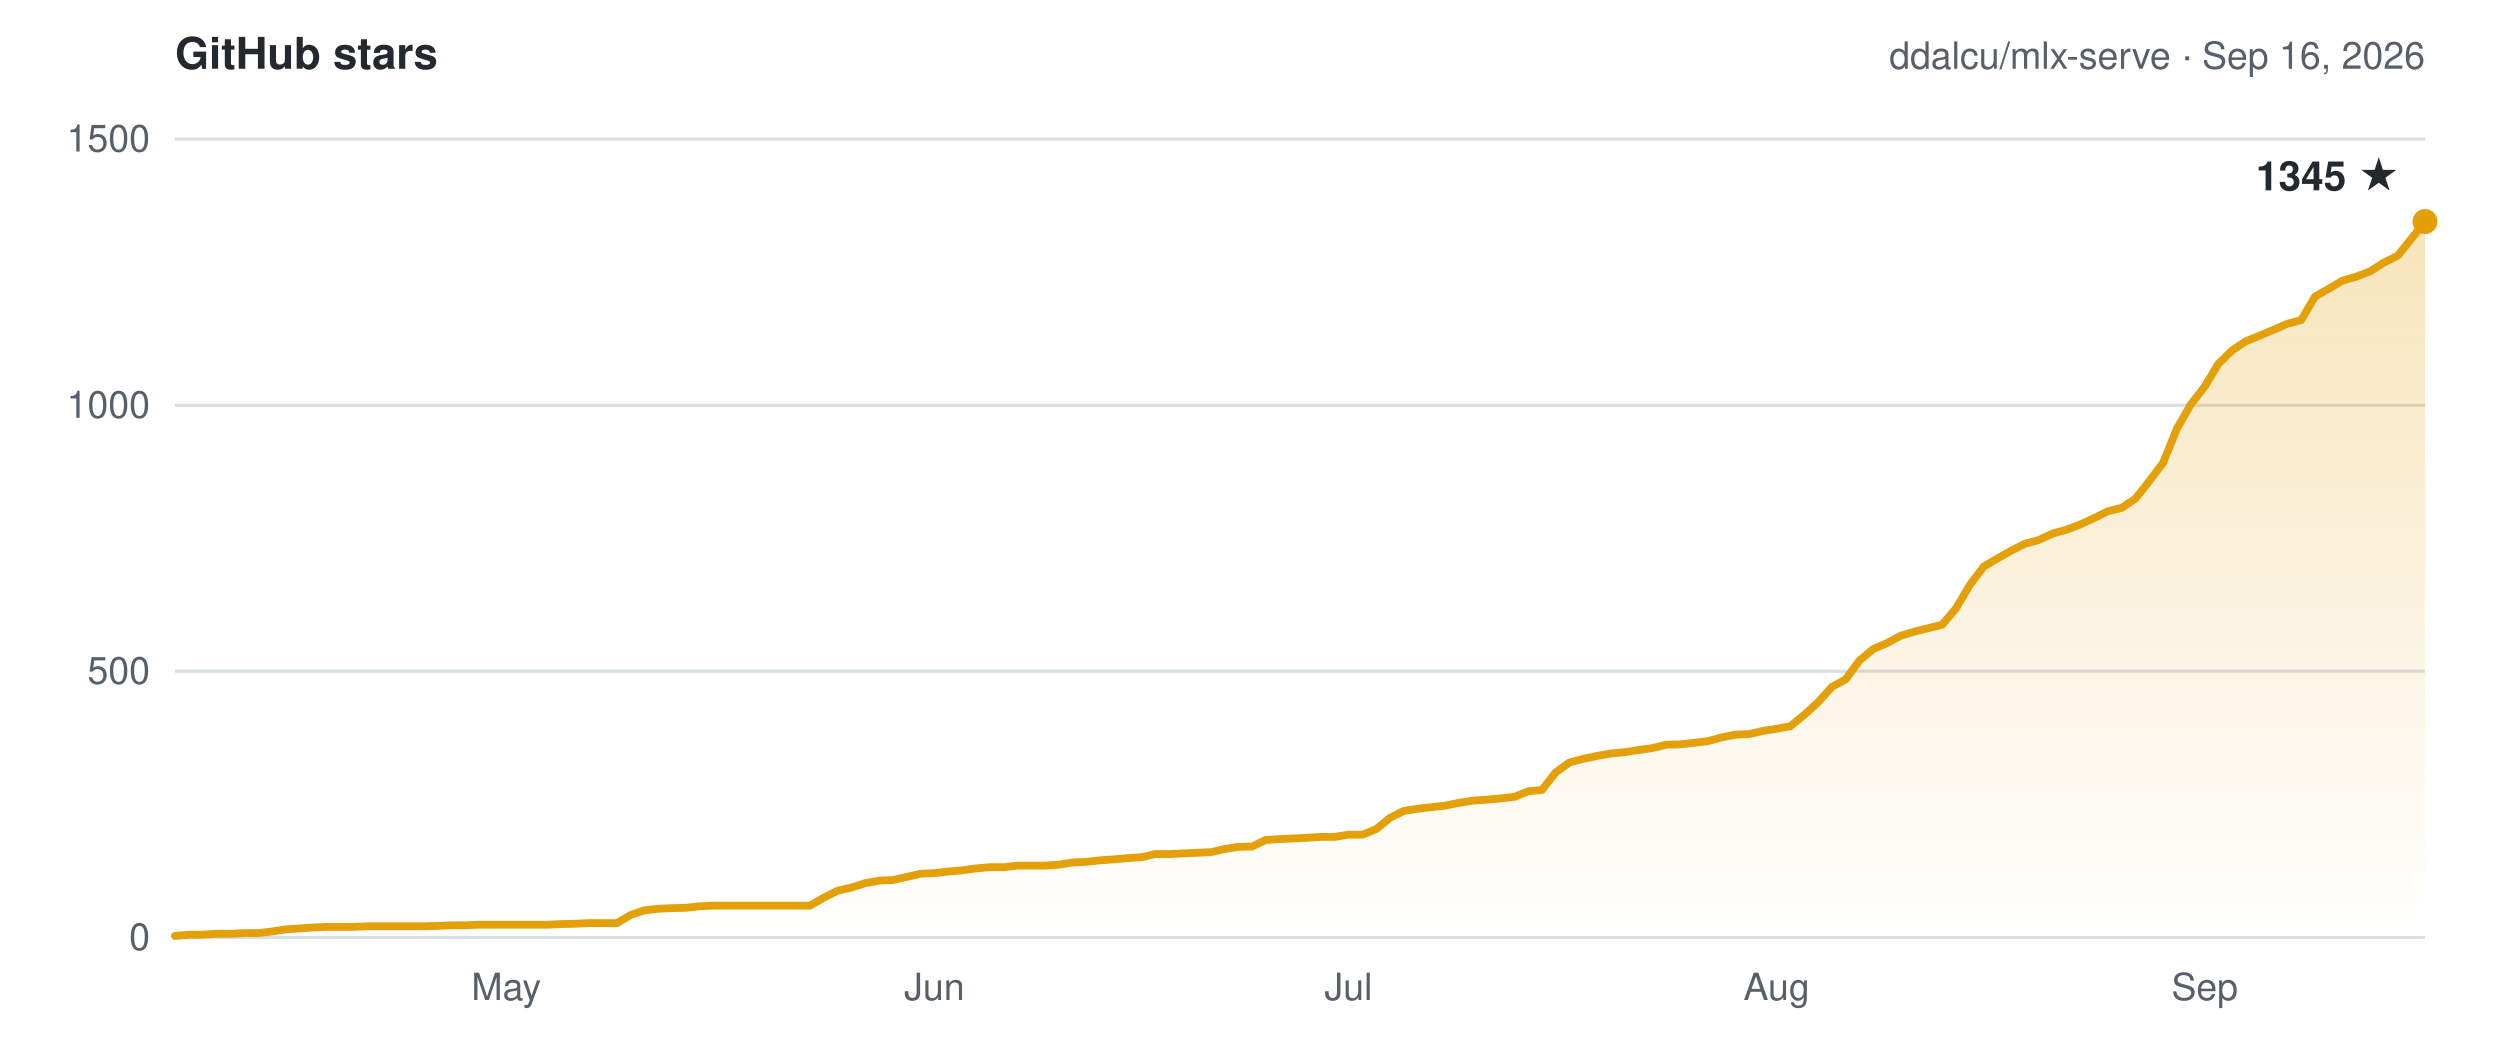
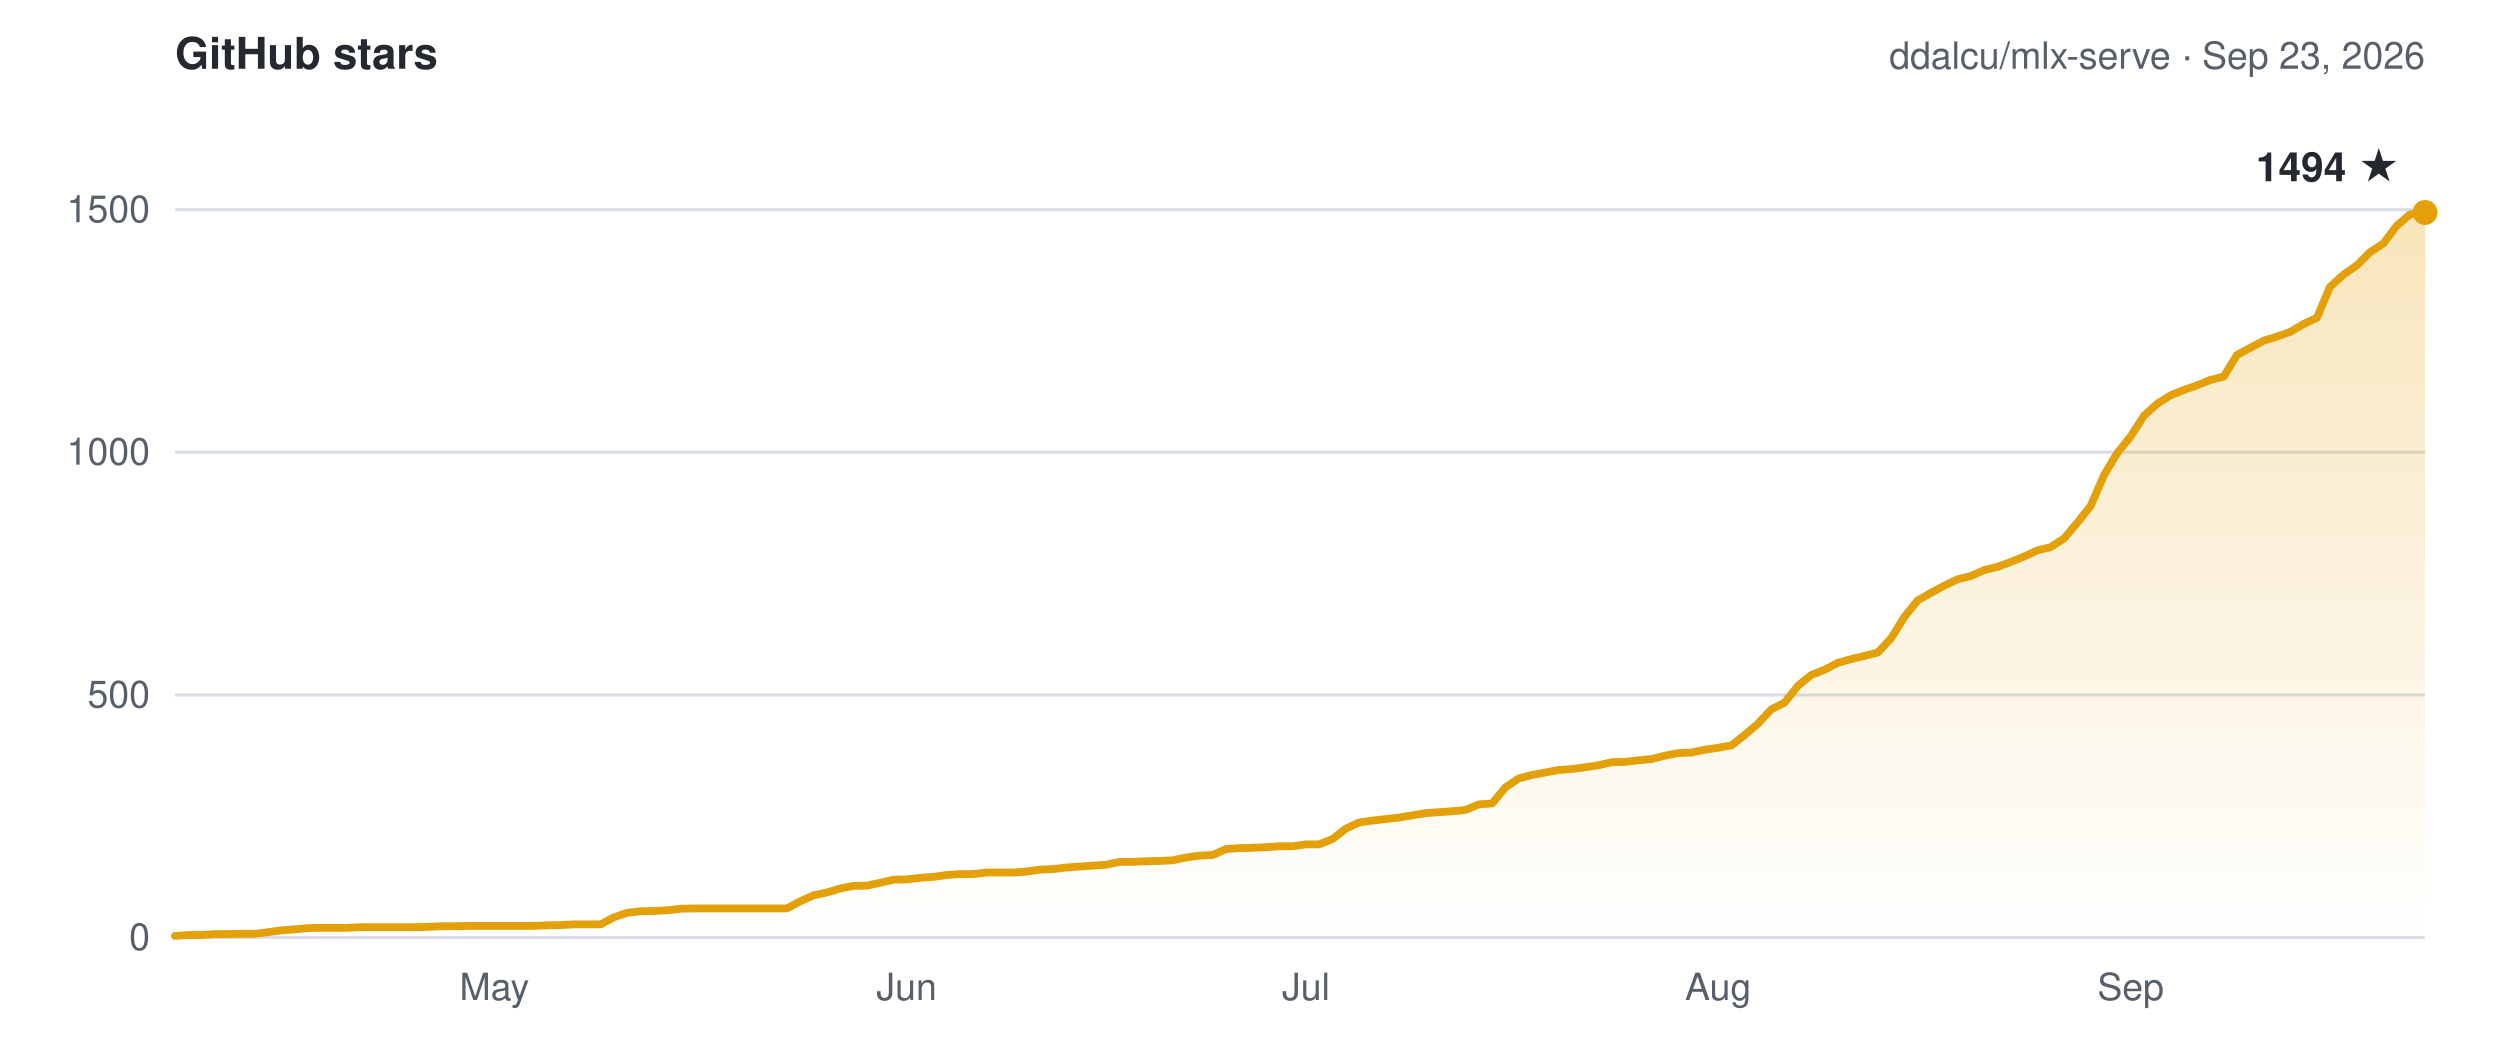
<svg xmlns="http://www.w3.org/2000/svg" viewBox="0 0 800 340" font-family="-apple-system,'Segoe UI',Helvetica,Arial,sans-serif">
  <defs>
    <linearGradient id="g" x1="0" y1="0" x2="0" y2="1">
      <stop offset="0" stop-color="#e3a008" stop-opacity="0.28" />
      <stop offset="1" stop-color="#e3a008" stop-opacity="0" />
    </linearGradient>
  </defs>
  <text x="56" y="22" font-size="14" font-weight="600" fill="#24292f">GitHub stars</text>
-   <text x="776" y="22" font-size="12" text-anchor="end" fill="#57606a">ddalcu/mlx-serve · Sep 16, 2026</text>
+   <text x="776" y="22" font-size="12" text-anchor="end" fill="#57606a">ddalcu/mlx-serve · Sep 23, 2026</text>
  <line x1="56" y1="300.0" x2="776" y2="300.0" stroke="#d8dee4" stroke-width="1" />
  <text x="48" y="304.0" font-size="12" text-anchor="end" fill="#57606a">0</text>
-   <line x1="56" y1="214.8" x2="776" y2="214.8" stroke="#d8dee4" stroke-width="1" />
-   <text x="48" y="218.8" font-size="12" text-anchor="end" fill="#57606a">500</text>
-   <line x1="56" y1="129.7" x2="776" y2="129.7" stroke="#d8dee4" stroke-width="1" />
-   <text x="48" y="133.7" font-size="12" text-anchor="end" fill="#57606a">1000</text>
-   <line x1="56" y1="44.5" x2="776" y2="44.5" stroke="#d8dee4" stroke-width="1" />
-   <text x="48" y="48.5" font-size="12" text-anchor="end" fill="#57606a">1500</text>
-   <text x="162.0" y="320" font-size="12" text-anchor="middle" fill="#57606a">May</text>
-   <text x="299.0" y="320" font-size="12" text-anchor="middle" fill="#57606a">Jun</text>
-   <text x="431.5" y="320" font-size="12" text-anchor="middle" fill="#57606a">Jul</text>
-   <text x="568.5" y="320" font-size="12" text-anchor="middle" fill="#57606a">Aug</text>
-   <text x="705.5" y="320" font-size="12" text-anchor="middle" fill="#57606a">Sep</text>
-   <polygon points="56,300.0 56.0,299.5 60.4,299.1 64.8,299.1 69.3,298.8 73.7,298.8 78.1,298.6 82.5,298.6 86.9,298.1 91.3,297.4 95.8,297.1 100.2,296.8 104.6,296.6 109.0,296.6 113.4,296.6 117.9,296.4 122.3,296.4 126.7,296.4 131.1,296.4 135.5,296.4 139.9,296.3 144.4,296.1 148.8,296.1 153.2,295.9 157.6,295.9 162.0,295.9 166.5,295.9 170.9,295.9 175.3,295.9 179.7,295.7 184.1,295.6 188.5,295.4 193.0,295.4 197.4,295.4 201.8,292.8 206.2,291.3 210.6,290.8 215.1,290.6 219.5,290.5 223.9,290.0 228.3,289.8 232.7,289.8 237.1,289.8 241.6,289.8 246.0,289.8 250.4,289.8 254.8,289.8 259.2,289.8 263.7,287.2 268.1,285.0 272.5,284.0 276.9,282.6 281.3,281.8 285.7,281.6 290.2,280.6 294.6,279.6 299.0,279.4 303.4,278.9 307.8,278.5 312.3,277.9 316.7,277.5 321.1,277.5 325.5,277.0 329.9,277.0 334.3,277.0 338.8,276.7 343.2,276.0 347.6,275.8 352.0,275.3 356.4,275.0 360.9,274.6 365.3,274.3 369.7,273.3 374.1,273.3 378.5,273.1 382.9,272.9 387.4,272.7 391.8,271.7 396.2,271.0 400.6,270.9 405.0,268.8 409.5,268.5 413.9,268.3 418.3,268.1 422.7,267.8 427.1,267.8 431.5,267.1 436.0,267.1 440.4,265.3 444.8,261.7 449.2,259.5 453.6,258.8 458.1,258.3 462.5,257.8 466.9,256.9 471.3,256.2 475.7,255.9 480.1,255.5 484.6,255.0 489.0,253.2 493.4,252.8 497.8,247.2 502.2,244.0 506.7,242.8 511.1,241.9 515.5,241.1 519.9,240.7 524.3,240.0 528.7,239.4 533.2,238.3 537.6,238.2 542.0,237.7 546.4,237.2 550.8,236.0 555.2,235.1 559.7,234.9 564.1,233.9 568.5,233.2 572.9,232.4 577.3,228.8 581.8,224.7 586.2,219.8 590.6,217.4 595.0,211.4 599.4,207.7 603.8,205.8 608.3,203.4 612.7,202.1 617.1,201.0 621.5,199.9 625.9,194.7 630.4,187.1 634.8,181.3 639.2,178.7 643.6,176.2 648.0,174.0 652.4,172.8 656.9,170.7 661.3,169.5 665.7,167.8 670.1,165.8 674.5,163.6 679.0,162.5 683.4,159.5 687.8,153.9 692.2,148.1 696.6,137.2 701.0,129.5 705.5,123.7 709.9,116.4 714.3,112.1 718.7,109.2 723.1,107.4 727.6,105.5 732.0,103.6 736.4,102.4 740.8,94.9 745.2,92.4 749.6,89.8 754.1,88.5 758.5,86.8 762.9,84.0 767.3,81.8 776.0,70.9 776.0,300.0" fill="url(#g)" />
-   <polyline points="56.0,299.5 60.4,299.1 64.8,299.1 69.3,298.8 73.7,298.8 78.1,298.6 82.5,298.6 86.9,298.1 91.3,297.4 95.8,297.1 100.2,296.8 104.6,296.6 109.0,296.6 113.4,296.6 117.9,296.4 122.3,296.4 126.7,296.4 131.1,296.4 135.5,296.4 139.9,296.3 144.4,296.1 148.8,296.1 153.2,295.9 157.6,295.9 162.0,295.9 166.5,295.9 170.9,295.9 175.3,295.9 179.7,295.7 184.1,295.6 188.5,295.4 193.0,295.4 197.4,295.4 201.8,292.8 206.2,291.3 210.6,290.8 215.1,290.6 219.5,290.5 223.9,290.0 228.3,289.8 232.7,289.8 237.1,289.8 241.6,289.8 246.0,289.8 250.4,289.8 254.8,289.8 259.2,289.8 263.7,287.2 268.1,285.0 272.5,284.0 276.9,282.6 281.3,281.8 285.7,281.6 290.2,280.6 294.6,279.6 299.0,279.4 303.4,278.9 307.8,278.5 312.3,277.9 316.7,277.5 321.1,277.5 325.5,277.0 329.9,277.0 334.3,277.0 338.8,276.7 343.2,276.0 347.6,275.8 352.0,275.3 356.4,275.0 360.9,274.6 365.3,274.3 369.7,273.3 374.1,273.3 378.5,273.1 382.9,272.9 387.4,272.7 391.8,271.7 396.2,271.0 400.6,270.9 405.0,268.8 409.5,268.5 413.9,268.3 418.3,268.1 422.7,267.8 427.1,267.8 431.5,267.1 436.0,267.1 440.4,265.3 444.8,261.7 449.2,259.5 453.6,258.8 458.1,258.3 462.5,257.8 466.9,256.9 471.3,256.2 475.7,255.9 480.1,255.5 484.6,255.0 489.0,253.2 493.4,252.8 497.8,247.2 502.2,244.0 506.7,242.8 511.1,241.9 515.5,241.1 519.9,240.7 524.3,240.0 528.7,239.4 533.2,238.3 537.6,238.2 542.0,237.7 546.4,237.2 550.8,236.0 555.2,235.1 559.7,234.9 564.1,233.9 568.5,233.2 572.9,232.4 577.3,228.8 581.8,224.7 586.2,219.8 590.6,217.4 595.0,211.4 599.4,207.7 603.8,205.8 608.3,203.4 612.7,202.1 617.1,201.0 621.5,199.9 625.9,194.7 630.4,187.1 634.8,181.3 639.2,178.7 643.6,176.2 648.0,174.0 652.4,172.8 656.9,170.7 661.3,169.5 665.7,167.8 670.1,165.8 674.5,163.6 679.0,162.5 683.4,159.5 687.8,153.9 692.2,148.1 696.6,137.2 701.0,129.5 705.5,123.7 709.9,116.4 714.3,112.1 718.7,109.2 723.1,107.4 727.6,105.5 732.0,103.6 736.4,102.4 740.8,94.9 745.2,92.4 749.6,89.8 754.1,88.5 758.5,86.8 762.9,84.0 767.3,81.8 776.0,70.9" fill="none" stroke="#e3a008" stroke-width="2.5" stroke-linejoin="round" stroke-linecap="round" />
-   <circle cx="776.0" cy="70.9" r="4" fill="#e3a008" />
-   <text x="768.0" y="60.9" font-size="13" font-weight="600" text-anchor="end" fill="#24292f">1345 ★</text>
+   <line x1="56" y1="222.4" x2="776" y2="222.4" stroke="#d8dee4" stroke-width="1" />
+   <text x="48" y="226.4" font-size="12" text-anchor="end" fill="#57606a">500</text>
+   <line x1="56" y1="144.7" x2="776" y2="144.7" stroke="#d8dee4" stroke-width="1" />
+   <text x="48" y="148.7" font-size="12" text-anchor="end" fill="#57606a">1000</text>
+   <line x1="56" y1="67.1" x2="776" y2="67.1" stroke="#d8dee4" stroke-width="1" />
+   <text x="48" y="71.1" font-size="12" text-anchor="end" fill="#57606a">1500</text>
+   <text x="158.2" y="320" font-size="12" text-anchor="middle" fill="#57606a">May</text>
+   <text x="290.1" y="320" font-size="12" text-anchor="middle" fill="#57606a">Jun</text>
+   <text x="417.9" y="320" font-size="12" text-anchor="middle" fill="#57606a">Jul</text>
+   <text x="549.8" y="320" font-size="12" text-anchor="middle" fill="#57606a">Aug</text>
+   <text x="681.8" y="320" font-size="12" text-anchor="middle" fill="#57606a">Sep</text>
+   <polygon points="56,300.0 56.0,299.5 60.3,299.2 64.5,299.2 68.8,298.9 73.0,298.9 77.3,298.8 81.5,298.8 85.8,298.3 90.1,297.7 94.3,297.4 98.6,297.0 102.8,296.9 107.1,296.9 111.3,296.9 115.6,296.7 119.9,296.7 124.1,296.7 128.4,296.7 132.6,296.7 136.9,296.6 141.1,296.4 145.4,296.4 149.7,296.3 153.9,296.3 158.2,296.3 162.4,296.3 166.7,296.3 170.9,296.3 175.2,296.1 179.5,296.0 183.7,295.8 188.0,295.8 192.2,295.8 196.5,293.5 200.7,292.1 205.0,291.6 209.3,291.5 213.5,291.3 217.8,290.8 222.0,290.7 226.3,290.7 230.5,290.7 234.8,290.7 239.1,290.7 243.3,290.7 247.6,290.7 251.8,290.7 256.1,288.4 260.3,286.5 264.6,285.6 268.9,284.3 273.1,283.5 277.4,283.4 281.6,282.5 285.9,281.5 290.1,281.4 294.4,280.9 298.7,280.6 302.9,280.0 307.2,279.7 311.4,279.7 315.7,279.2 319.9,279.2 324.2,279.2 328.5,278.9 332.7,278.3 337.0,278.1 341.2,277.6 345.5,277.3 349.7,277.0 354.0,276.7 358.3,275.8 362.5,275.8 366.8,275.6 371.0,275.5 375.3,275.3 379.5,274.4 383.8,273.8 388.1,273.6 392.3,271.7 396.6,271.4 400.8,271.3 405.1,271.1 409.3,270.8 413.6,270.8 417.9,270.2 422.1,270.2 426.4,268.5 430.6,265.2 434.9,263.2 439.1,262.6 443.4,262.1 447.7,261.6 451.9,260.9 456.2,260.2 460.4,259.9 464.7,259.6 468.9,259.2 473.2,257.4 477.5,257.1 481.7,252.0 486.0,249.1 490.2,248.0 494.5,247.2 498.7,246.4 503.0,246.1 507.3,245.5 511.5,244.9 515.8,243.9 520.0,243.8 524.3,243.3 528.5,242.9 532.8,241.8 537.0,241.0 541.3,240.8 545.6,239.9 549.8,239.3 554.1,238.5 558.3,235.2 562.6,231.5 566.8,227.0 571.1,224.8 575.4,219.4 579.6,216.0 583.9,214.3 588.1,212.1 592.4,210.9 596.6,209.9 600.9,208.8 605.2,204.2 609.4,197.4 613.7,192.1 617.9,189.7 622.2,187.4 626.4,185.4 630.7,184.3 635.0,182.4 639.2,181.4 643.5,179.8 647.7,178.1 652.0,176.1 656.2,175.1 660.5,172.3 664.8,167.2 669.0,161.9 673.3,152.0 677.5,145.0 681.8,139.7 686.0,133.1 690.3,129.2 694.6,126.5 698.8,124.8 703.1,123.3 707.3,121.6 711.6,120.5 715.8,113.6 720.1,111.3 724.4,109.0 728.6,107.7 732.9,106.2 737.1,103.7 741.4,101.7 745.6,91.8 749.9,87.9 754.2,84.9 758.4,80.7 762.7,77.9 766.9,72.3 771.2,68.6 776.0,68.0 776.0,300.0" fill="url(#g)" />
+   <polyline points="56.0,299.5 60.3,299.2 64.5,299.2 68.8,298.9 73.0,298.9 77.3,298.8 81.5,298.8 85.8,298.3 90.1,297.7 94.3,297.4 98.6,297.0 102.8,296.9 107.1,296.9 111.3,296.9 115.6,296.7 119.9,296.7 124.1,296.7 128.4,296.7 132.6,296.7 136.9,296.6 141.1,296.4 145.4,296.4 149.7,296.3 153.9,296.3 158.2,296.3 162.4,296.3 166.7,296.3 170.9,296.3 175.2,296.1 179.5,296.0 183.7,295.8 188.0,295.8 192.2,295.8 196.5,293.5 200.7,292.1 205.0,291.6 209.3,291.5 213.5,291.3 217.8,290.8 222.0,290.7 226.3,290.7 230.5,290.7 234.8,290.7 239.1,290.7 243.3,290.7 247.6,290.7 251.8,290.7 256.1,288.4 260.3,286.5 264.6,285.6 268.9,284.3 273.1,283.5 277.4,283.4 281.6,282.5 285.9,281.5 290.1,281.4 294.4,280.9 298.7,280.6 302.9,280.0 307.2,279.7 311.4,279.7 315.7,279.2 319.9,279.2 324.2,279.2 328.5,278.9 332.7,278.3 337.0,278.1 341.2,277.6 345.5,277.3 349.7,277.0 354.0,276.7 358.3,275.8 362.5,275.8 366.8,275.6 371.0,275.5 375.3,275.3 379.5,274.4 383.8,273.8 388.1,273.6 392.3,271.7 396.6,271.4 400.8,271.3 405.1,271.1 409.3,270.8 413.6,270.8 417.9,270.2 422.1,270.2 426.4,268.5 430.6,265.2 434.9,263.2 439.1,262.6 443.4,262.1 447.7,261.6 451.9,260.9 456.2,260.2 460.4,259.9 464.7,259.6 468.9,259.2 473.2,257.4 477.5,257.1 481.7,252.0 486.0,249.1 490.2,248.0 494.5,247.2 498.7,246.4 503.0,246.1 507.3,245.5 511.5,244.9 515.8,243.9 520.0,243.8 524.3,243.3 528.5,242.9 532.8,241.8 537.0,241.0 541.3,240.8 545.6,239.9 549.8,239.3 554.1,238.5 558.3,235.2 562.6,231.5 566.8,227.0 571.1,224.8 575.4,219.4 579.6,216.0 583.9,214.3 588.1,212.1 592.4,210.9 596.6,209.9 600.9,208.8 605.2,204.2 609.4,197.4 613.7,192.1 617.9,189.7 622.2,187.4 626.4,185.4 630.7,184.3 635.0,182.4 639.2,181.4 643.5,179.8 647.7,178.1 652.0,176.1 656.2,175.1 660.5,172.3 664.8,167.2 669.0,161.9 673.3,152.0 677.5,145.0 681.8,139.7 686.0,133.1 690.3,129.2 694.6,126.5 698.8,124.8 703.1,123.3 707.3,121.6 711.6,120.5 715.8,113.6 720.1,111.3 724.4,109.0 728.6,107.7 732.9,106.2 737.1,103.7 741.4,101.7 745.6,91.8 749.9,87.9 754.2,84.9 758.4,80.7 762.7,77.9 766.9,72.3 771.2,68.6 776.0,68.0" fill="none" stroke="#e3a008" stroke-width="2.5" stroke-linejoin="round" stroke-linecap="round" />
+   <circle cx="776.0" cy="68.0" r="4" fill="#e3a008" />
+   <text x="768.0" y="58.0" font-size="13" font-weight="600" text-anchor="end" fill="#24292f">1494 ★</text>
</svg>
